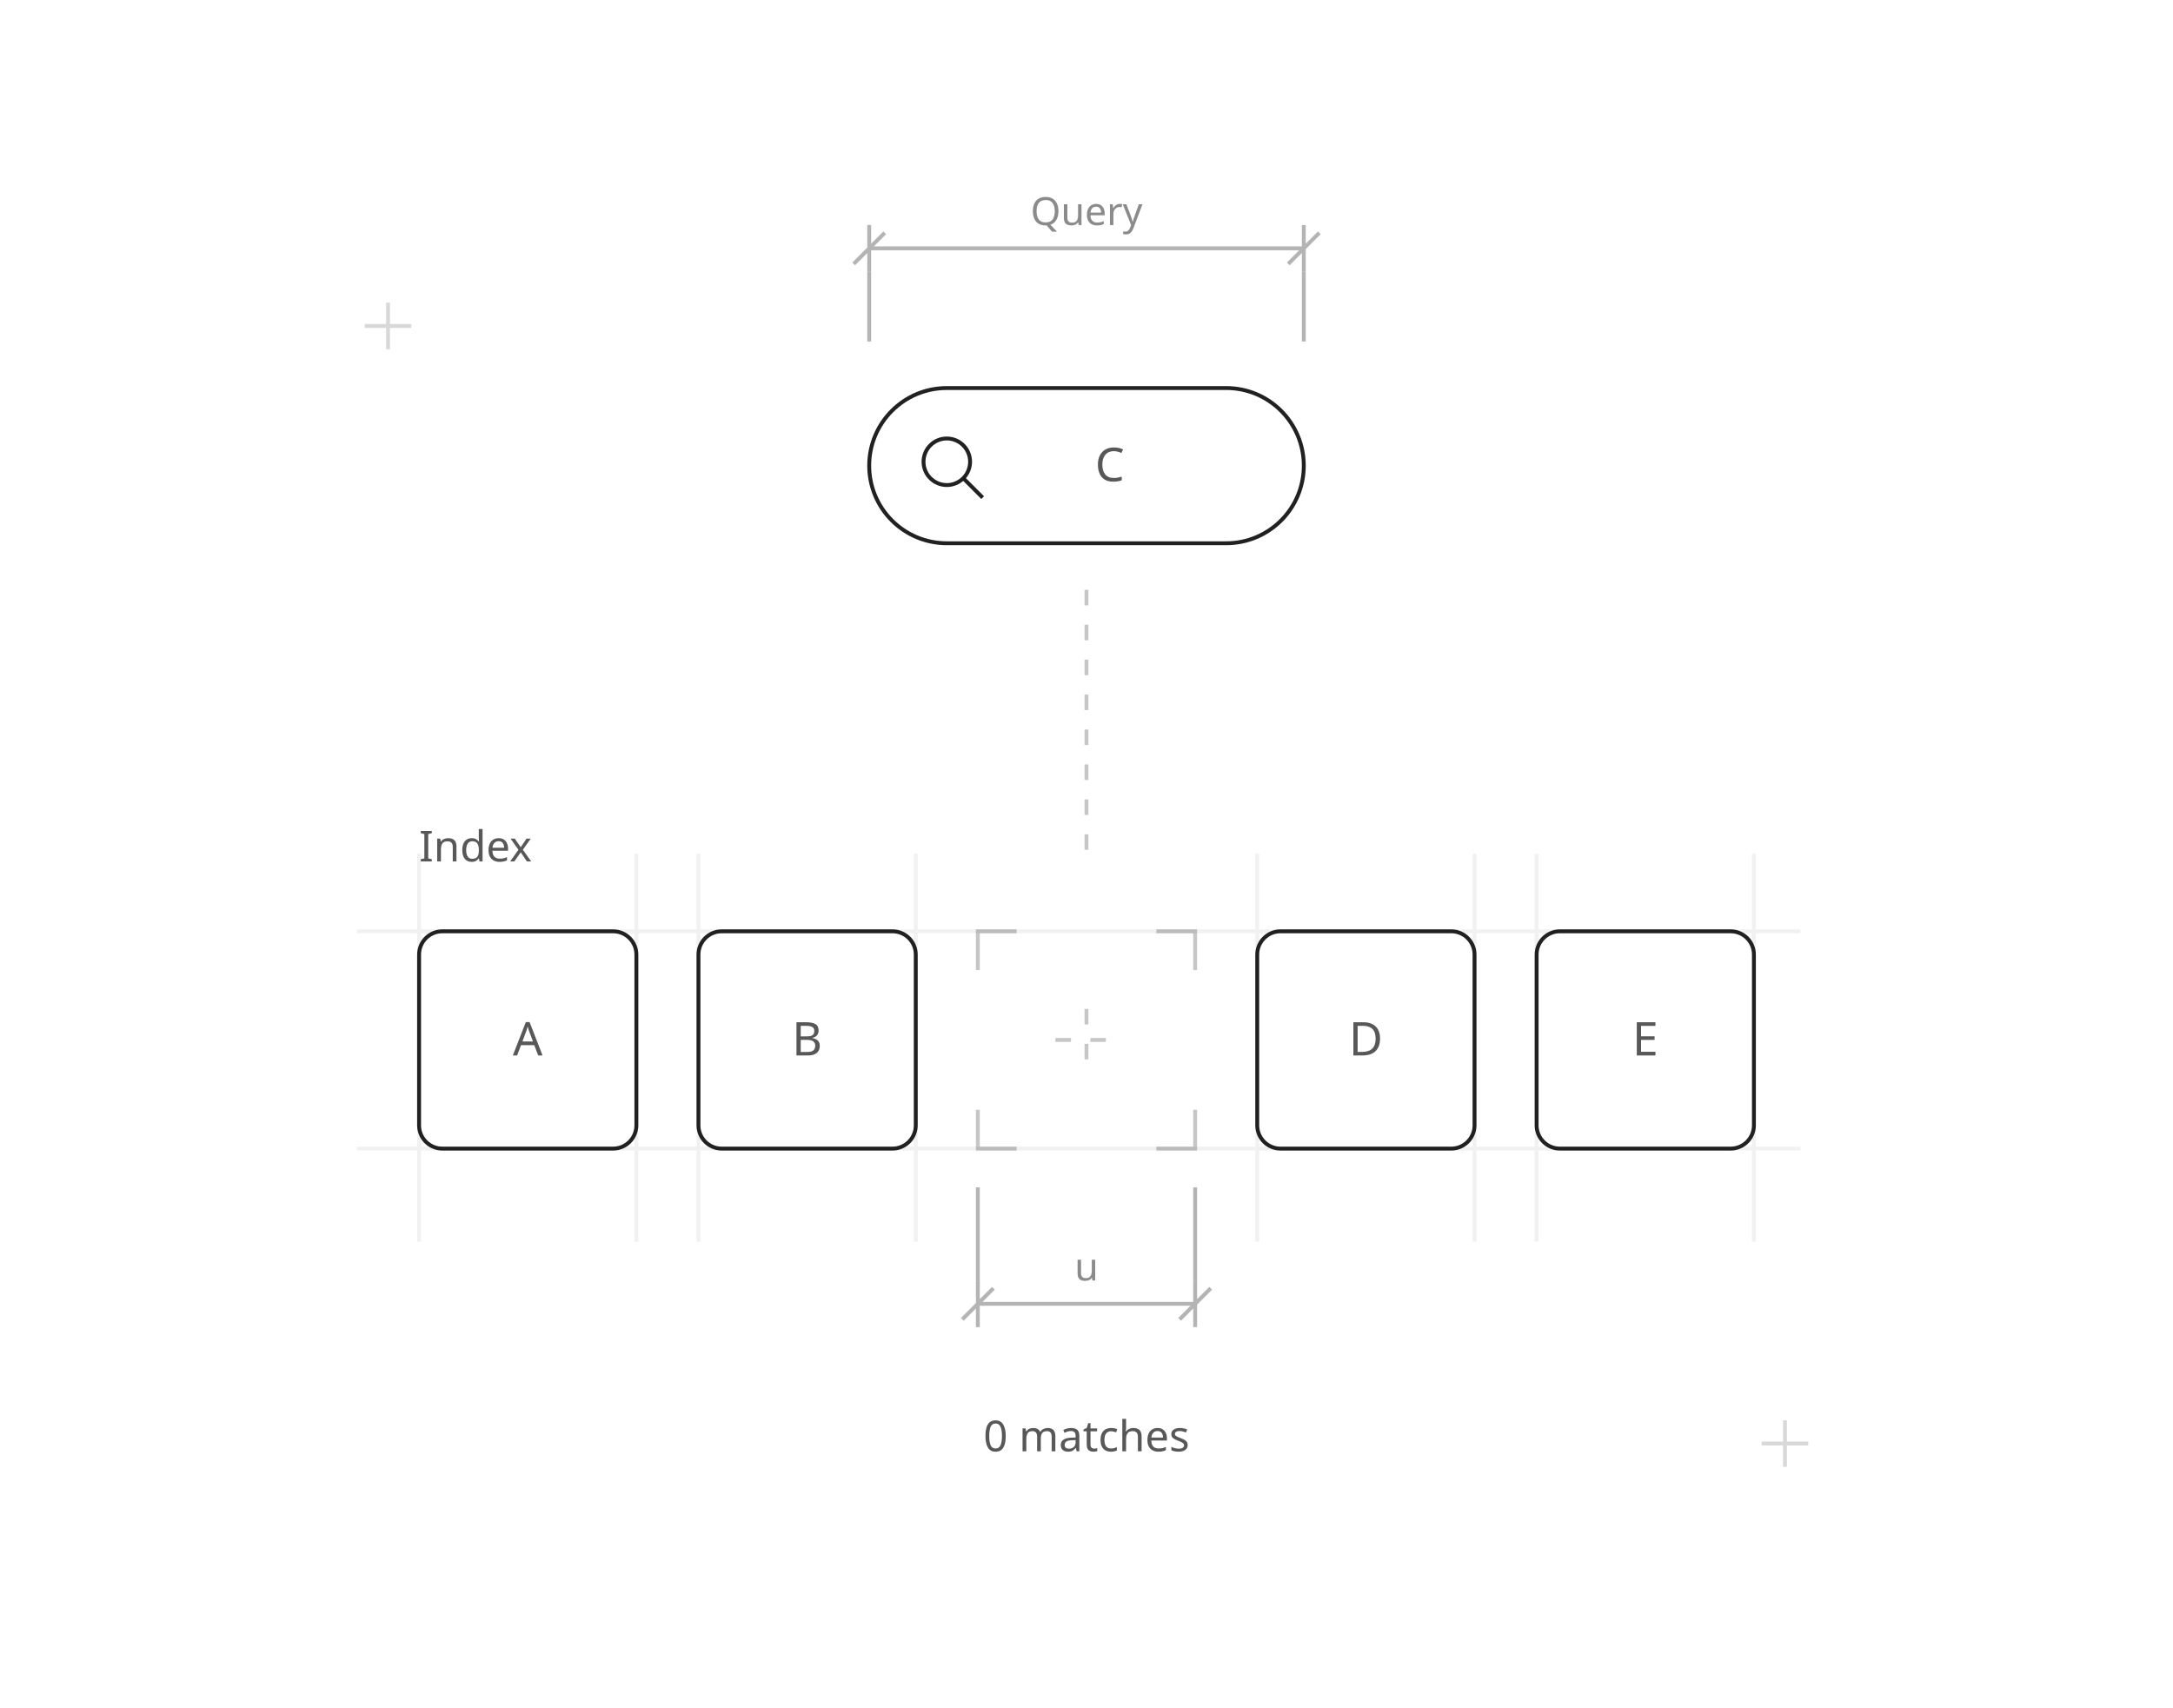
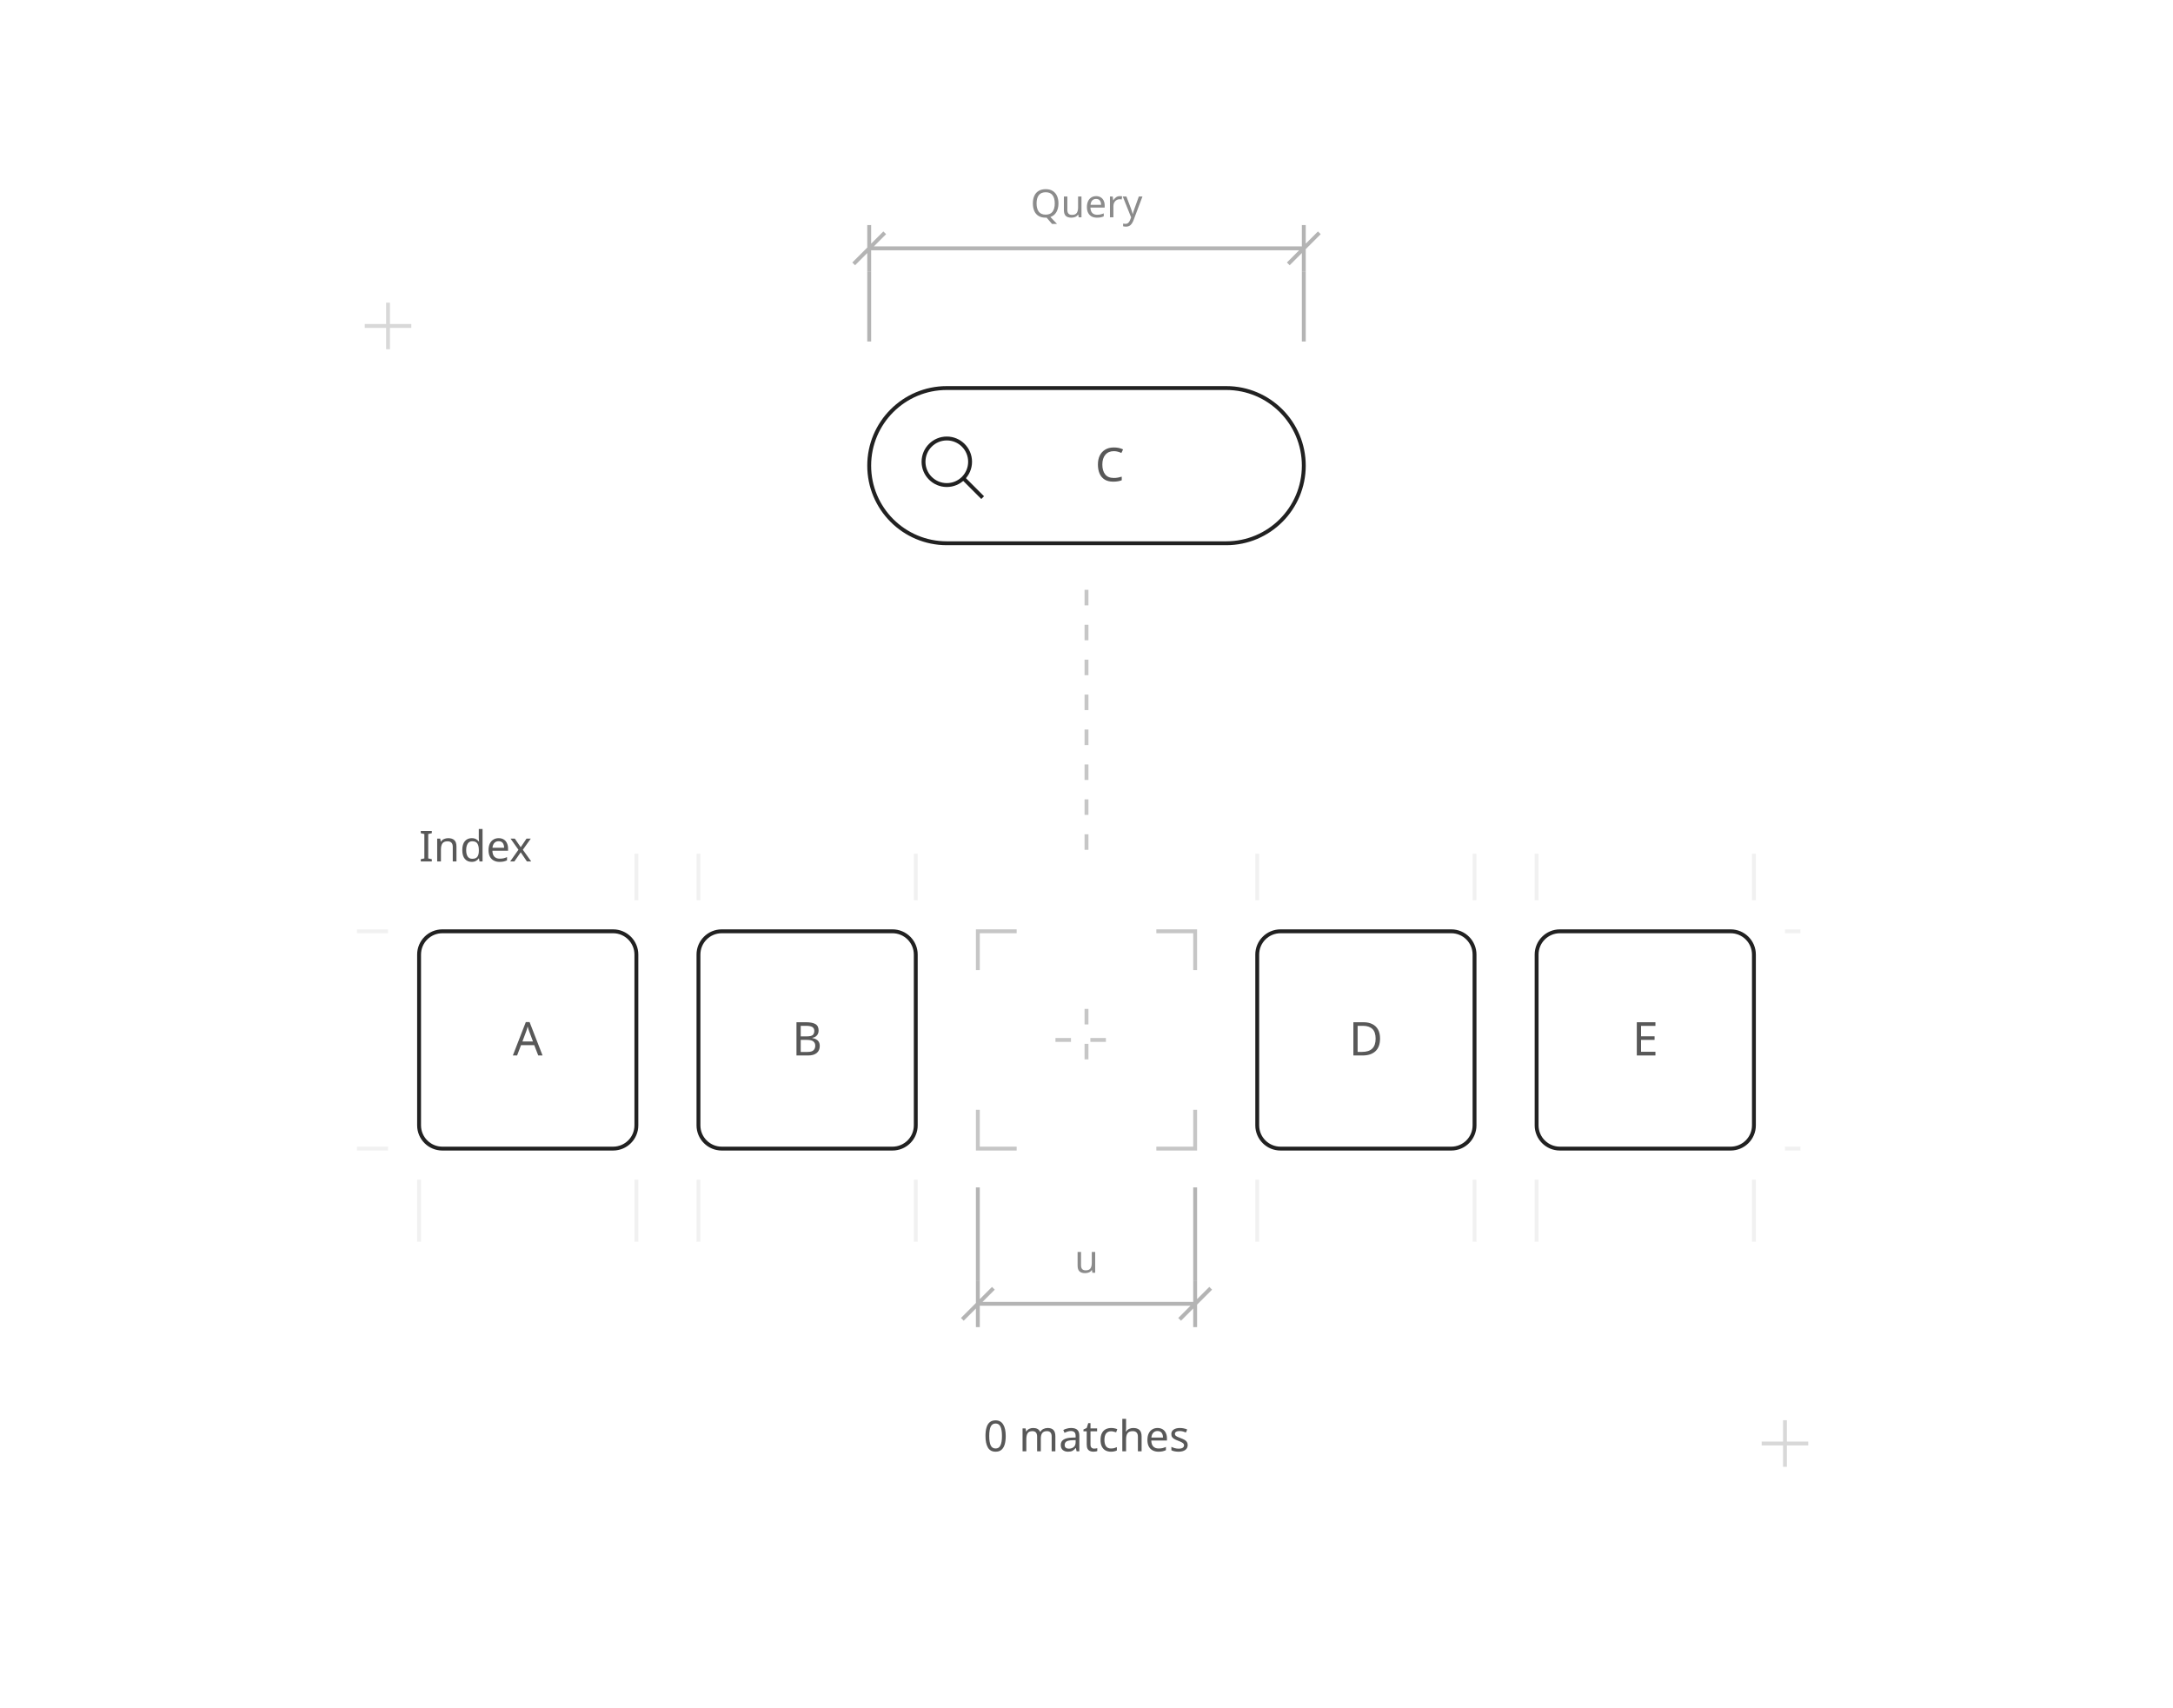
<svg xmlns="http://www.w3.org/2000/svg" fill="none" focusable="false" stroke="#171717" stroke-width="1" stroke-opacity="0.8" viewBox="0 0 560 440" style="overflow:visible;font-family:Cal Sans, sans-serif;font-optical-sizing:auto;font-synthesis:none;font-variation-settings:'GEOM' 25;font-weight:400;color:#171717" width="560" height="440" role="img" aria-labelledby="emp-06-plotter-title" aria-describedby="emp-06-plotter-desc">
  <g opacity="0.1" stroke-width="1" stroke-opacity="0.6">
-     <path d="M92 240H464 M92 296H464 M108 220V320 M164 220V320 M180 220V320 M236 220V320 M324 220V320 M380 220V320 M396 220V320 M452 220V320" />
+     <path d="M92 240H100 M460 240H464 M92 296H100 M460 296H464 M108 304V320 M164 220V232 M164 304V320 M180 220V232 M180 304V320 M236 220V232 M236 304V320 M324 220V232 M324 304V320 M380 220V232 M380 304V320 M396 220V232 M396 304V320 M452 220V232 M452 304V320" />
  </g>
  <g opacity="0.38" stroke-width="1" stroke-opacity="0.65">
    <path d="M280 152V224" stroke-dasharray="4 5" />
    <path d="M252 250V240H262 M298 240H308V250 M252 286V296H262 M298 296H308V286" />
    <path d="M272 268h16 M280 260v16" stroke-dasharray="4 5" />
  </g>
  <g stroke-width="1" stroke-opacity="0.95">
    <rect height="40" rx="20" width="112" x="224" y="100" />
    <circle cx="244" cy="119" r="6" />
    <path d="m248.24 123.24 5 5" />
    <rect height="56" rx="6" width="56" x="108" y="240" />
    <rect height="56" rx="6" width="56" x="180" y="240" />
    <rect height="56" rx="6" width="56" x="324" y="240" />
    <rect height="56" rx="6" width="56" x="396" y="240" />
  </g>
  <g opacity="0.5" stroke-width="1" stroke-opacity="0.65" stroke-linecap="butt" stroke-linejoin="miter">
    <path d="M252 306V330 M308 306V330" />
    <path d="M252 336H308 M252 330v12 M308 330v12 M248 340l8-8 M304 340l8-8" />
-     <text fill="#171717" font-size="10" stroke="none" text-anchor="middle" x="280" y="330">u</text>
+     <text fill="#171717" font-size="10" stroke="none" text-anchor="middle" x="280" y="328">u</text>
    <path d="M224 88V70 M336 88V70" />
    <path d="M224 64H336 M224 58v12 M336 58v12 M220 68l8-8 M332 68l8-8" />
-     <text fill="#171717" font-size="10" stroke="none" text-anchor="middle" x="280" y="58">Query</text>
+     <text fill="#171717" font-size="10" stroke="none" text-anchor="middle" x="280" y="56">Query</text>
  </g>
  <g fill="#171717" font-size="12" opacity="0.72" stroke="none" text-anchor="middle">
    <text x="286" y="124">C</text>
    <text x="136" y="272">A</text>
    <text x="208" y="272">B</text>
    <text x="352" y="272">D</text>
    <text x="424" y="272">E</text>
  </g>
  <g fill="#171717" font-size="11" opacity="0.72" stroke="none">
    <text x="108" y="222">Index</text>
    <text text-anchor="middle" x="280" y="374">0 matches</text>
  </g>
  <g opacity="0.28" stroke-width="1" stroke-opacity="0.6">
    <path d="M94 84h12 M100 78v12 M454 372h12 M460 366v12" />
  </g>
</svg>
